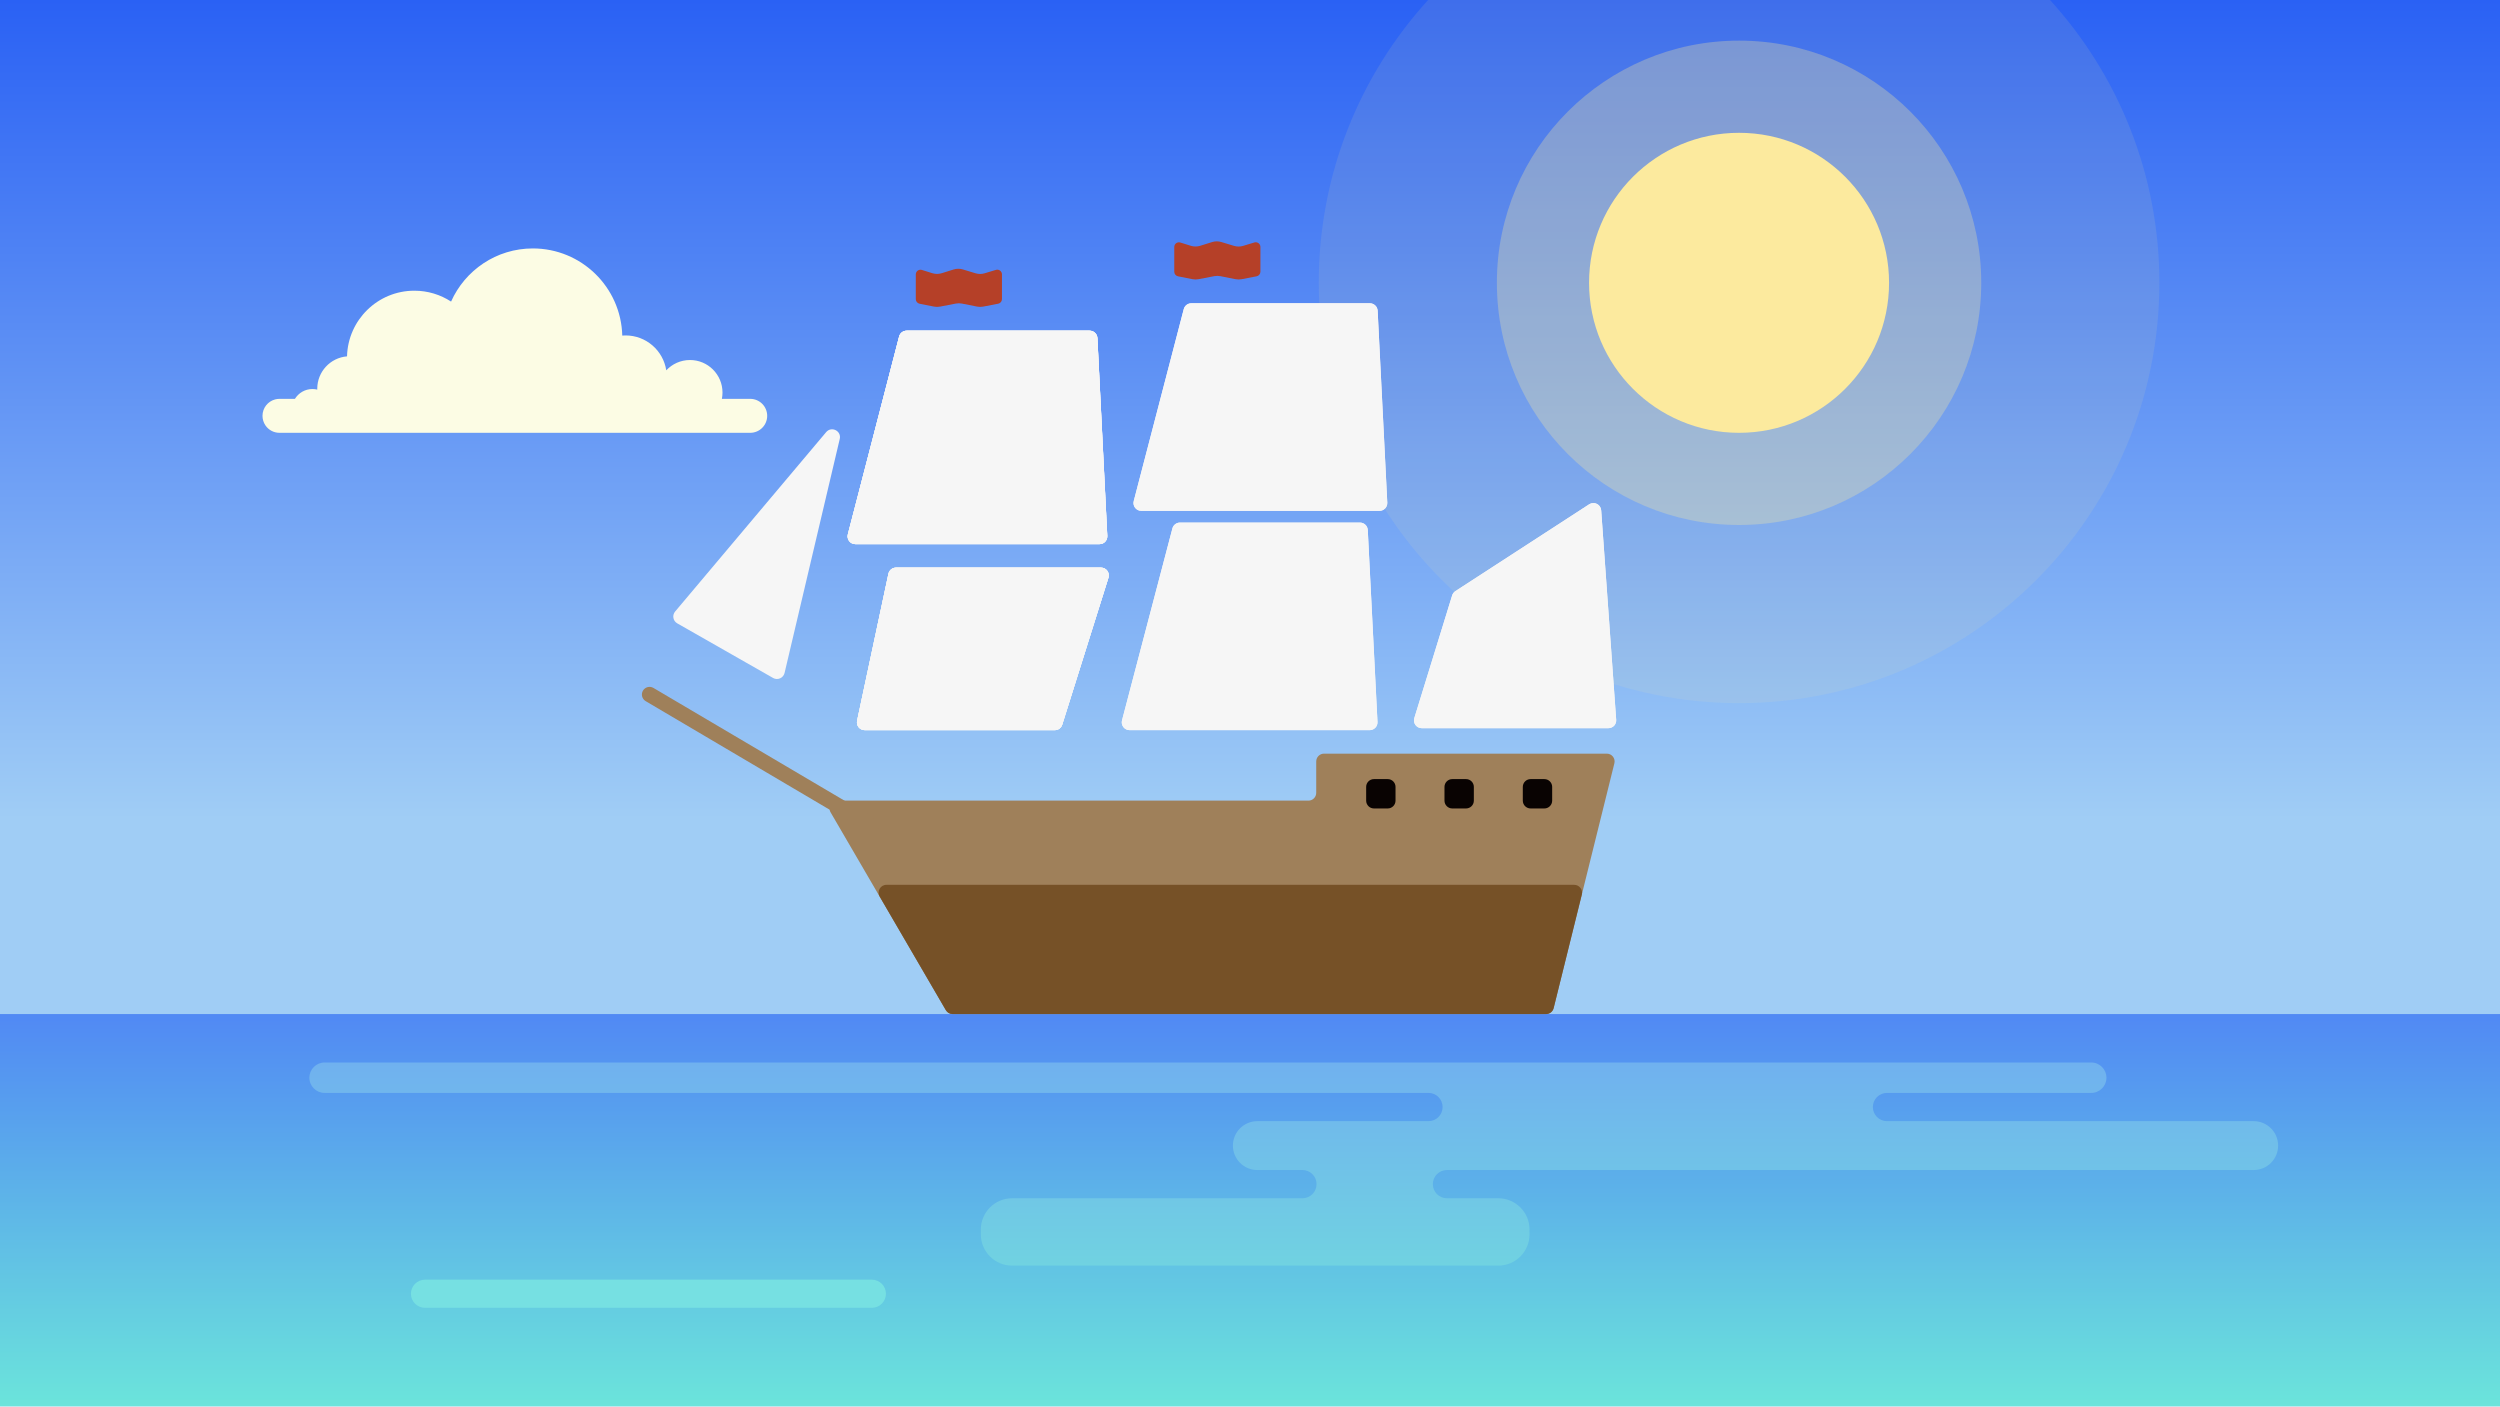
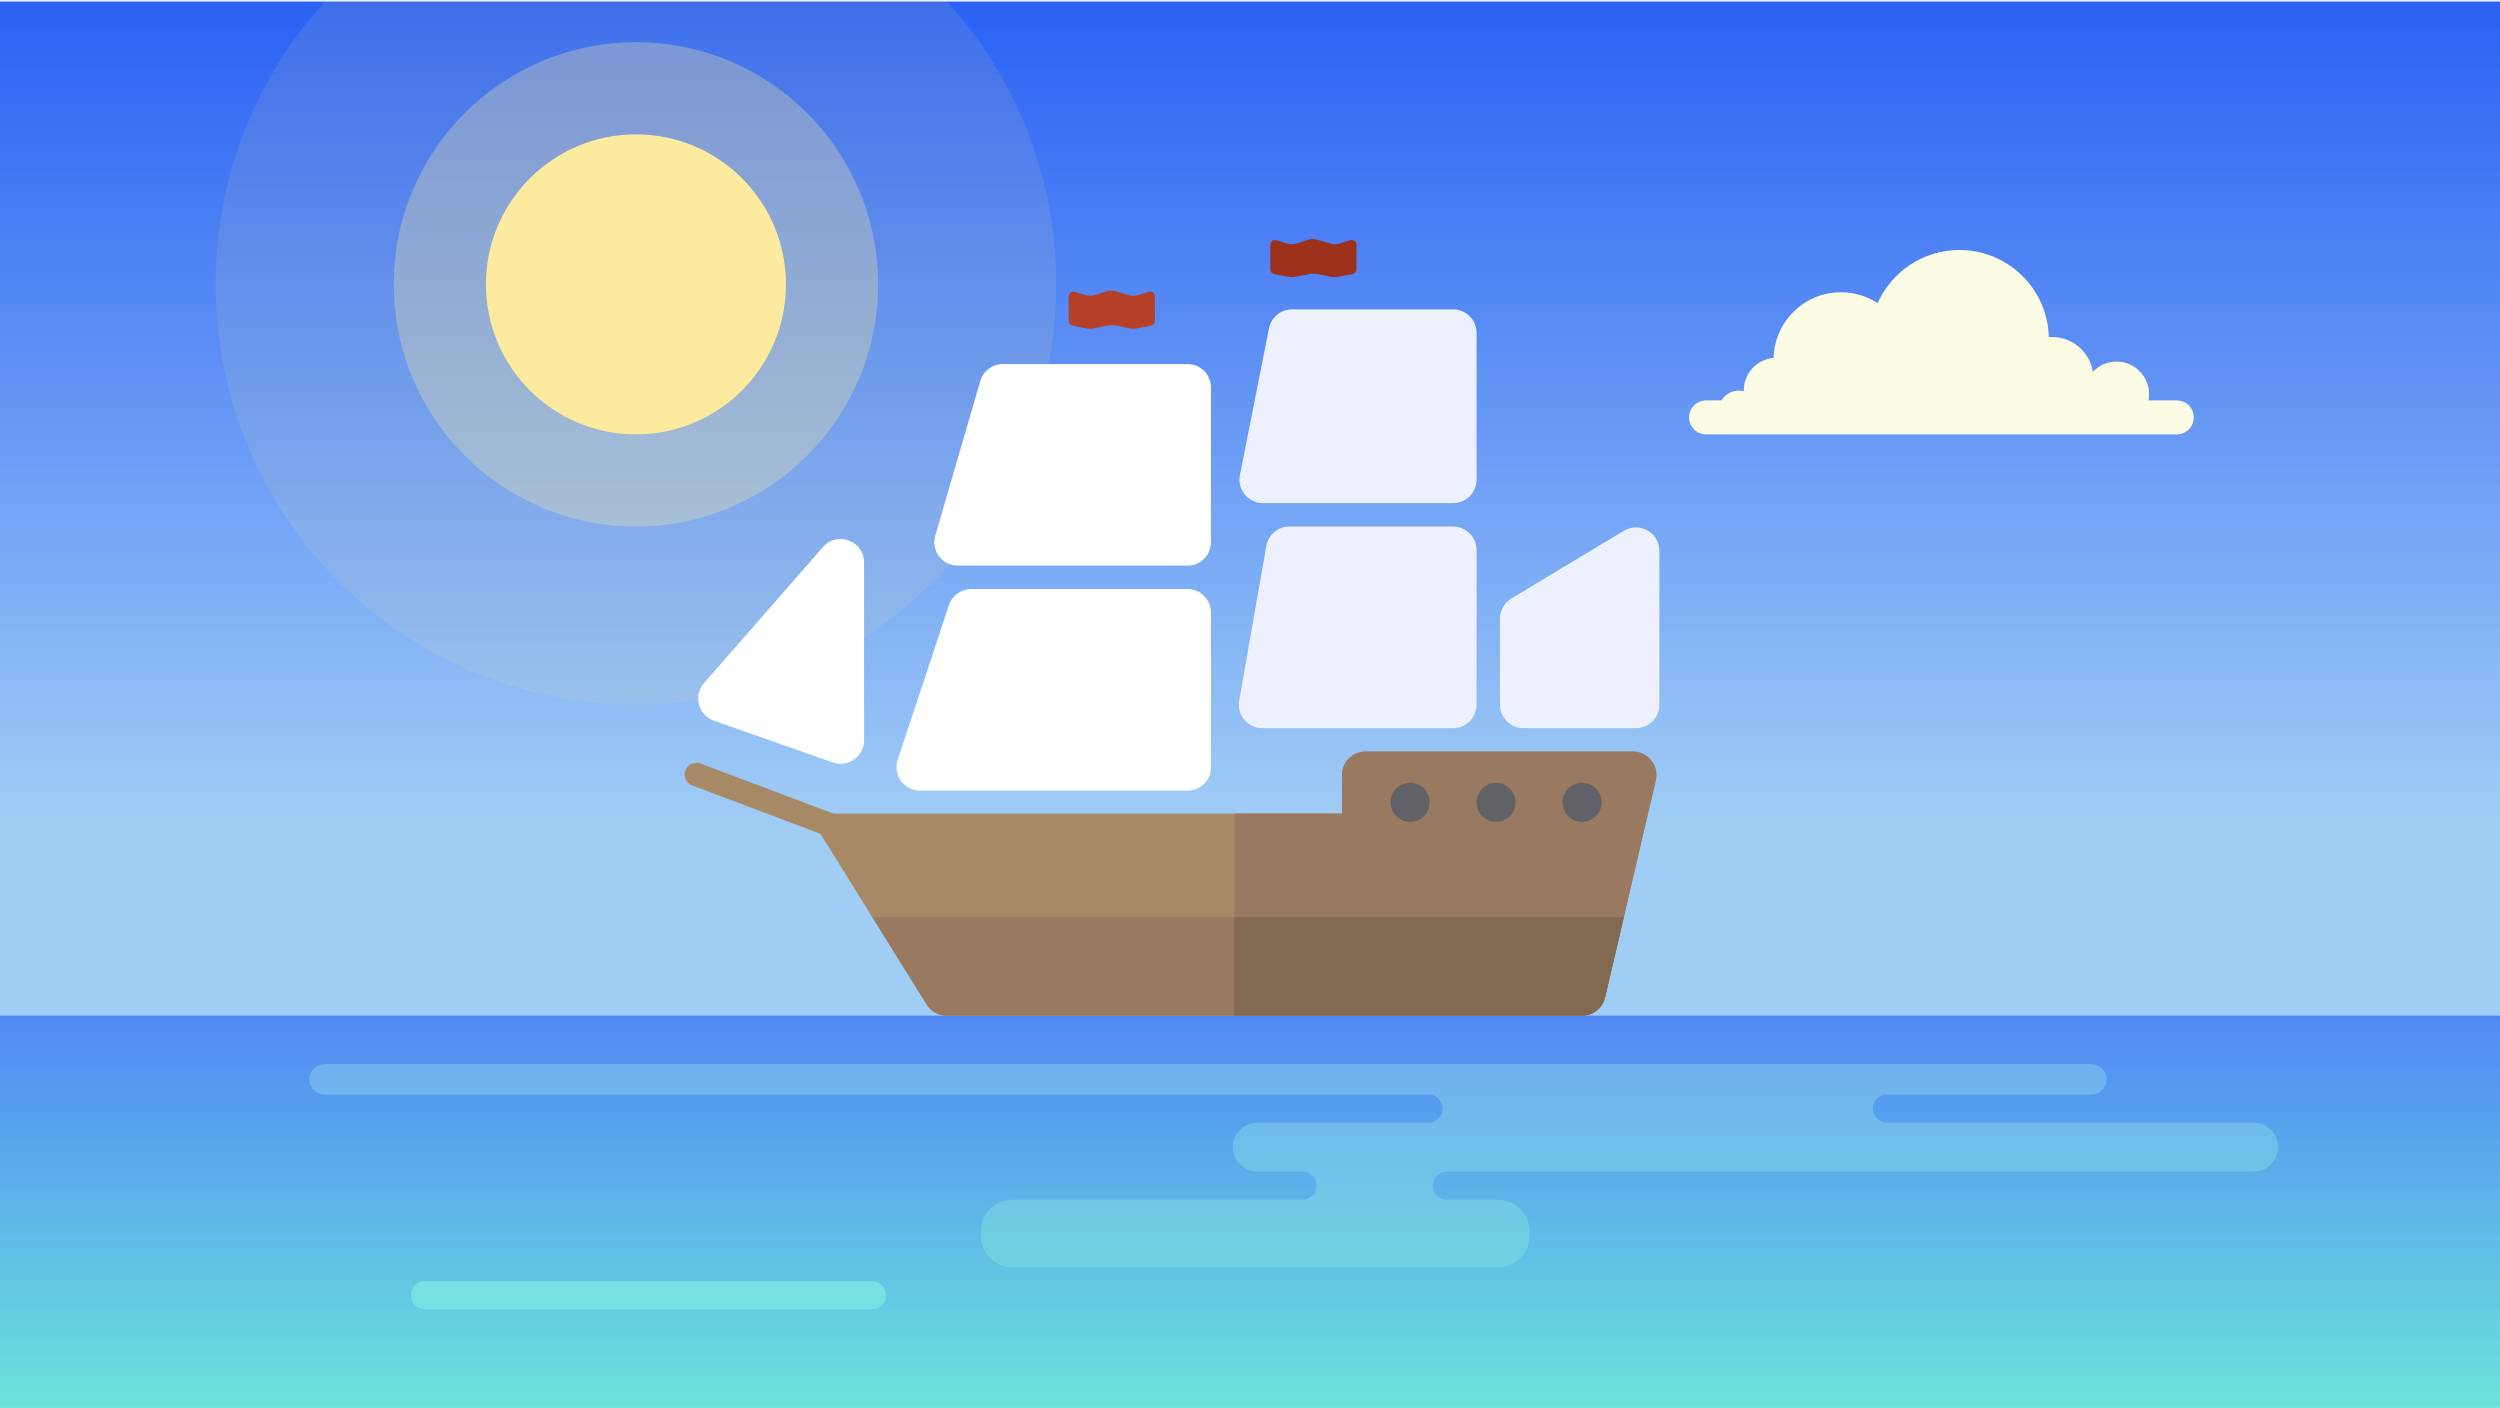
- <svg xmlns="http://www.w3.org/2000/svg" width="1600" height="900" viewBox="0 0 1600 900" fill="none">
-   <rect width="1600" height="900" fill="url(#paint0_linear_12_191)" />
-   <path d="M0 649H1600V900H0V649Z" fill="url(#paint1_linear_12_191)" />
-   <circle cx="1113" cy="181" r="96" fill="#FCEA9E" />
-   <circle opacity="0.3" cx="1113" cy="181" r="155" fill="#FCEA9E" />
-   <path opacity="0.1" d="M1382 181C1382 329.565 1261.56 450 1113 450C964.435 450 844 329.565 844 181C844 111.297 870.511 47.786 914 7.55787e-05C914 7.55787e-05 1036.64 0 1115.5 0C1194.36 0 1312 7.55787e-05 1312 7.55787e-05C1355.49 47.786 1382 111.297 1382 181Z" fill="#FCEA9E" />
-   <path d="M178.862 277H480.142C486.138 277 491 272.135 491 266.133C491 260.132 486.138 255.267 480.142 255.267H462.005C462.254 253.957 462.397 252.605 462.397 251.22C462.397 239.728 453.083 230.412 441.601 230.412C435.605 230.412 430.208 232.952 426.407 237.012C424.471 224.365 413.551 214.678 400.365 214.678C399.66 214.678 398.955 214.715 398.25 214.771C397.456 183.834 372.137 159 341.02 159C317.68 159 297.604 172.975 288.691 193.015C281.931 188.614 273.868 186.047 265.202 186.047C241.759 186.047 222.698 204.761 222.1 228.07C211.431 228.956 203.045 237.895 203.045 248.799C203.045 248.92 203.049 249.039 203.053 249.159C203.056 249.224 203.058 249.29 203.059 249.355C202.066 249.116 201.036 248.976 199.971 248.976C195.222 248.976 191.074 251.497 188.755 255.267H178.862C177.906 255.267 176.978 255.391 176.095 255.623C171.436 256.847 168 261.089 168 266.133C168 268.406 168.697 270.516 169.89 272.26C171.846 275.121 175.135 277 178.862 277Z" fill="#FCFCE4" />
-   <path d="M1338.4 680H207.733C202.357 680 198 684.357 198 689.733C198 695.108 202.357 699.465 207.733 699.465H914.227C919.219 699.465 923.265 703.511 923.265 708.503C923.265 713.494 919.219 717.54 914.227 717.54H804.701C796.063 717.54 789.06 724.543 789.06 733.182C789.06 741.82 796.063 748.824 804.701 748.824H833.565C838.556 748.824 842.603 752.87 842.603 757.861C842.603 762.852 838.556 766.898 833.565 766.898H647.735C636.689 766.898 627.735 775.853 627.735 786.898V790C627.735 801.046 636.689 810 647.735 810H958.894C969.94 810 978.894 801.046 978.894 790V786.898C978.894 775.853 969.94 766.898 958.894 766.898H926.044C921.053 766.898 917.007 762.852 917.007 757.861C917.007 752.87 921.053 748.824 926.044 748.824H1442.36C1451 748.824 1458 741.82 1458 733.182C1458 724.543 1451 717.54 1442.36 717.54H1207.67C1202.68 717.54 1198.63 713.494 1198.63 708.503C1198.63 703.511 1202.68 699.465 1207.67 699.465H1338.4C1343.78 699.465 1348.13 695.108 1348.13 689.733C1348.13 684.357 1343.78 680 1338.4 680Z" fill="url(#paint2_linear_12_191)" />
-   <path d="M263 828C263 823.029 267.029 819 272 819H558C562.971 819 567 823.029 567 828C567 832.971 562.971 837 558 837H272C267.029 837 263 832.971 263 828Z" fill="#76E0E2" />
-   <path d="M1033.2 488.533C1033.99 485.38 1031.6 482.329 1028.35 482.329H847.383C844.622 482.329 842.383 484.568 842.383 487.329V507.405C842.383 510.166 840.145 512.405 837.383 512.405H535.912C532.054 512.405 529.65 516.589 531.592 519.922L605.342 646.517C606.238 648.054 607.883 649 609.662 649H989.479C991.776 649 993.778 647.434 994.332 645.204L1033.2 488.533Z" fill="#9F805A" />
-   <path d="M929.39 381.048C929.735 379.928 930.463 378.966 931.446 378.328L1017.05 322.775C1020.24 320.703 1024.48 322.816 1024.76 326.612L1034.36 460.681C1034.57 463.575 1032.28 466.038 1029.37 466.038H909.938C906.572 466.038 904.168 462.78 905.16 459.564L929.39 381.048Z" fill="#F6F6F6" />
-   <path d="M929.39 381.048C929.735 379.928 930.463 378.966 931.446 378.328L1017.05 322.775C1020.24 320.703 1024.48 322.816 1024.76 326.612L1034.36 460.681C1034.57 463.575 1032.28 466.038 1029.37 466.038H909.938C906.572 466.038 904.168 462.78 905.16 459.564L929.39 381.048Z" fill="#F6F6F6" />
-   <path d="M757.61 197.84C758.184 195.638 760.173 194.101 762.449 194.101H876.697C879.361 194.101 881.557 196.19 881.691 198.85L887.86 321.686C888.004 324.542 885.727 326.937 882.867 326.937H730.43C727.156 326.937 724.766 323.843 725.592 320.676L757.61 197.84Z" fill="#F6F6F6" />
-   <path d="M757.61 197.84C758.184 195.638 760.173 194.101 762.449 194.101H876.697C879.361 194.101 881.557 196.19 881.691 198.85L887.86 321.686C888.004 324.542 885.727 326.937 882.867 326.937H730.43C727.156 326.937 724.766 323.843 725.592 320.676L757.61 197.84Z" fill="#F6F6F6" />
-   <path d="M806.668 158.045C806.668 156.032 804.724 154.59 802.797 155.175L795.592 157.361C793.699 157.935 791.679 157.935 789.786 157.361L781.655 154.894C779.736 154.311 777.687 154.319 775.772 154.917L768.099 157.312C766.159 157.917 764.08 157.917 762.14 157.312L755.422 155.215C753.491 154.612 751.529 156.056 751.529 158.079V173.901C751.529 175.333 752.54 176.565 753.944 176.844L763.198 178.682C764.467 178.934 765.772 178.937 767.042 178.692L777.175 176.735C778.445 176.49 779.751 176.494 781.019 176.746L790.768 178.682C792.037 178.934 793.342 178.937 794.612 178.692L804.237 176.834C805.648 176.561 806.668 175.326 806.668 173.888V158.045Z" fill="#B54028" />
-   <path d="M641.25 175.59C641.25 173.576 639.306 172.134 637.379 172.719L630.175 174.905C628.282 175.479 626.261 175.479 624.368 174.905L616.237 172.438C614.319 171.856 612.269 171.864 610.355 172.461L602.681 174.856C600.741 175.461 598.663 175.461 596.723 174.856L590.005 172.76C588.073 172.157 586.111 173.6 586.111 175.623V191.446C586.111 192.877 587.123 194.109 588.527 194.388L597.781 196.226C599.05 196.478 600.355 196.482 601.625 196.236L611.758 194.28C613.028 194.035 614.333 194.038 615.602 194.29L625.351 196.226C626.619 196.478 627.925 196.482 629.194 196.236L638.819 194.378C640.231 194.105 641.25 192.87 641.25 191.432V175.59Z" fill="#B54028" />
-   <path d="M750.35 338.186C750.927 335.988 752.914 334.456 755.186 334.456H870.382C873.045 334.456 875.241 336.543 875.375 339.203L881.592 462.038C881.736 464.895 879.459 467.291 876.598 467.291H722.923C719.645 467.291 717.254 464.191 718.087 461.021L750.35 338.186Z" fill="#F6F6F6" />
-   <path d="M750.35 338.186C750.927 335.988 752.914 334.456 755.186 334.456H870.382C873.045 334.456 875.241 336.543 875.375 339.203L881.592 462.038C881.736 464.895 879.459 467.291 876.598 467.291H722.923C719.645 467.291 717.254 464.191 718.087 461.021L750.35 338.186Z" fill="#F6F6F6" />
-   <path d="M575.444 215.391C576.016 213.185 578.006 211.646 580.284 211.646H697.34C700.005 211.646 702.201 213.735 702.334 216.396L708.659 342.991C708.802 345.847 706.524 348.241 703.665 348.241H547.459C544.188 348.241 541.798 345.152 542.619 341.986L575.444 215.391Z" fill="#F6F6F6" />
-   <path d="M575.444 215.391C576.016 213.185 578.006 211.646 580.284 211.646H697.34C700.005 211.646 702.201 213.735 702.334 216.396L708.659 342.991C708.802 345.847 706.524 348.241 703.665 348.241H547.459C544.188 348.241 541.798 345.152 542.619 341.986L575.444 215.391Z" fill="#F6F6F6" />
-   <path d="M575.444 215.391C576.016 213.185 578.006 211.646 580.284 211.646H697.34C700.005 211.646 702.201 213.735 702.334 216.396L708.659 342.991C708.802 345.847 706.524 348.241 703.665 348.241H547.459C544.188 348.241 541.798 345.152 542.619 341.986L575.444 215.391Z" fill="#F6F6F6" />
-   <path d="M575.444 215.391C576.016 213.185 578.006 211.646 580.284 211.646H697.34C700.005 211.646 702.201 213.735 702.334 216.396L708.659 342.991C708.802 345.847 706.524 348.241 703.665 348.241H547.459C544.188 348.241 541.798 345.152 542.619 341.986L575.444 215.391Z" fill="#F6F6F6" />
-   <path d="M568.604 367.235C569.096 364.928 571.135 363.278 573.494 363.278H704.614C707.991 363.278 710.397 366.557 709.383 369.779L679.807 463.792C679.152 465.874 677.221 467.291 675.038 467.291H553.443C550.261 467.291 547.889 464.359 548.553 461.248L568.604 367.235Z" fill="#F6F6F6" />
-   <path d="M568.604 367.235C569.096 364.928 571.135 363.278 573.494 363.278H704.614C707.991 363.278 710.397 366.557 709.383 369.779L679.807 463.792C679.152 465.874 677.221 467.291 675.038 467.291H553.443C550.261 467.291 547.889 464.359 548.553 461.248L568.604 367.235Z" fill="#F6F6F6" />
-   <path d="M568.604 367.235C569.096 364.928 571.135 363.278 573.494 363.278H704.614C707.991 363.278 710.397 366.557 709.383 369.779L679.807 463.792C679.152 465.874 677.221 467.291 675.038 467.291H553.443C550.261 467.291 547.889 464.359 548.553 461.248L568.604 367.235Z" fill="#F6F6F6" />
-   <path d="M568.604 367.235C569.096 364.928 571.135 363.278 573.494 363.278H704.614C707.991 363.278 710.397 366.557 709.383 369.779L679.807 463.792C679.152 465.874 677.221 467.291 675.038 467.291H553.443C550.261 467.291 547.889 464.359 548.553 461.248L568.604 367.235Z" fill="#F6F6F6" />
-   <path d="M528.747 276.557C532.137 272.53 538.647 275.802 537.439 280.925L502.12 430.708C501.354 433.958 497.678 435.558 494.777 433.905L433.427 398.938C430.714 397.391 430.067 393.763 432.079 391.374L528.747 276.557Z" fill="#F6F6F6" />
-   <path d="M413.224 448.728C410.891 447.351 410.116 444.344 411.493 442.011C412.869 439.678 415.876 438.903 418.209 440.279L560.583 524.293C562.916 525.67 563.691 528.677 562.315 531.01C560.938 533.343 557.931 534.118 555.598 532.741L413.224 448.728Z" fill="#9F805A" />
-   <path d="M1012.37 572.495C1013.15 569.341 1010.76 566.291 1007.51 566.291H567.309C563.451 566.291 561.047 570.475 562.989 573.808L605.342 646.517C606.237 648.054 607.883 649 609.662 649H989.478C991.776 649 993.778 647.434 994.331 645.204L1012.37 572.495Z" fill="#765127" />
-   <rect width="18.797" height="18.797" rx="5" transform="matrix(-1 0 0 1 993.39 498.62)" fill="#090302" />
-   <rect width="18.797" height="18.797" rx="5" transform="matrix(-1 0 0 1 943.263 498.62)" fill="#090302" />
-   <rect width="18.797" height="18.797" rx="5" transform="matrix(-1 0 0 1 893.137 498.62)" fill="#090302" />
+ <svg xmlns="http://www.w3.org/2000/svg" width="1600" height="901" viewBox="0 0 1600 901" fill="none">
+   <rect y="1" width="1600" height="900" fill="url(#paint0_linear_1370_10167)" />
+   <path d="M0 650H1600V901H0V650Z" fill="url(#paint1_linear_1370_10167)" />
+   <circle cx="407" cy="182" r="96" fill="#FCEA9E" />
+   <circle opacity="0.3" cx="407" cy="182" r="155" fill="#FCEA9E" />
+   <path opacity="0.1" d="M676 182C676 330.565 555.565 451 407 451C258.435 451 138 330.565 138 182C138 112.297 164.511 48.786 208 1C208 1 330.638 1 409.5 1C488.362 1 606 1 606 1C649.489 48.786 676 112.297 676 182Z" fill="#FCEA9E" />
+   <path d="M1091.86 278H1393.14C1399.14 278 1404 273.135 1404 267.133C1404 261.132 1399.14 256.267 1393.14 256.267H1375C1375.25 254.957 1375.4 253.605 1375.4 252.22C1375.4 240.728 1366.08 231.412 1354.6 231.412C1348.61 231.412 1343.21 233.952 1339.41 238.012C1337.47 225.365 1326.55 215.678 1313.36 215.678C1312.66 215.678 1311.96 215.715 1311.25 215.771C1310.46 184.834 1285.14 160 1254.02 160C1230.68 160 1210.6 173.975 1201.69 194.015C1194.93 189.614 1186.87 187.047 1178.2 187.047C1154.76 187.047 1135.7 205.761 1135.1 229.07C1124.43 229.956 1116.05 238.895 1116.05 249.799C1116.05 249.92 1116.05 250.039 1116.05 250.159C1116.06 250.224 1116.06 250.29 1116.06 250.355C1115.07 250.116 1114.04 249.976 1112.97 249.976C1108.22 249.976 1104.07 252.497 1101.76 256.267H1091.86C1090.91 256.267 1089.98 256.391 1089.09 256.623C1084.44 257.847 1081 262.089 1081 267.133C1081 269.406 1081.7 271.516 1082.89 273.26C1084.85 276.121 1088.13 278 1091.86 278Z" fill="#FCFCE4" />
+   <path d="M1338.4 681H207.733C202.357 681 198 685.357 198 690.733C198 696.108 202.357 700.465 207.733 700.465H914.227C919.219 700.465 923.265 704.511 923.265 709.503C923.265 714.494 919.219 718.54 914.227 718.54H804.701C796.063 718.54 789.06 725.543 789.06 734.182C789.06 742.82 796.063 749.824 804.701 749.824H833.565C838.556 749.824 842.603 753.87 842.603 758.861C842.603 763.852 838.556 767.898 833.565 767.898H647.735C636.689 767.898 627.735 776.853 627.735 787.898V791C627.735 802.046 636.689 811 647.735 811H958.894C969.94 811 978.894 802.046 978.894 791V787.898C978.894 776.853 969.94 767.898 958.894 767.898H926.044C921.053 767.898 917.007 763.852 917.007 758.861C917.007 753.87 921.053 749.824 926.044 749.824H1442.36C1451 749.824 1458 742.82 1458 734.182C1458 725.543 1451 718.54 1442.36 718.54H1207.67C1202.68 718.54 1198.63 714.494 1198.63 709.503C1198.63 704.511 1202.68 700.465 1207.67 700.465H1338.4C1343.78 700.465 1348.13 696.108 1348.13 690.733C1348.13 685.357 1343.78 681 1338.4 681Z" fill="url(#paint2_linear_1370_10167)" />
+   <path d="M263 829C263 824.029 267.029 820 272 820H558C562.971 820 567 824.029 567 829C567 833.971 562.971 838 558 838H272C267.029 838 263 833.971 263 829Z" fill="#76E0E2" />
+   <path d="M517 520.704H858.875V496C858.875 487.716 865.591 481 873.875 481H893.062H927.25H1045.09C1054.75 481 1061.9 490.004 1059.7 499.414L1027.21 638.414C1025.62 645.2 1019.57 650 1012.6 650H605.831C600.65 650 595.835 647.326 593.097 642.928L517 520.704Z" fill="#A78966" />
+   <path fill-rule="evenodd" clip-rule="evenodd" d="M790 650V520.704H858.875V496C858.875 487.716 865.591 481 873.875 481H893.062H927.25H1045.09C1054.75 481 1061.9 490.004 1059.7 499.414L1027.21 638.414C1025.62 645.2 1019.57 650 1012.6 650H790Z" fill="#997A60" />
+   <path fill-rule="evenodd" clip-rule="evenodd" d="M1039.22 587L1027.21 638.414C1025.62 645.2 1019.57 650 1012.6 650H605.83C600.649 650 595.835 647.326 593.096 642.928L558.275 587H1039.22Z" fill="#997A60" />
+   <path fill-rule="evenodd" clip-rule="evenodd" d="M790 650V587H1039.22L1027.21 638.414C1025.62 645.2 1019.57 650 1012.6 650H790Z" fill="#816952" />
+   <path d="M960 395.882C960 390.621 962.756 385.744 967.264 383.031L1039.26 339.687C1049.26 333.669 1062 340.869 1062 352.538V451C1062 459.284 1055.28 466 1047 466H975C966.716 466 960 459.284 960 451V395.882Z" fill="#EDF0FD" />
+   <path d="M810.429 349.411C811.687 342.235 817.919 337 825.204 337H930C938.284 337 945 343.716 945 352V451C945 459.284 938.284 466 930 466H807.857C798.537 466 791.474 457.591 793.082 448.411L810.429 349.411Z" fill="#EDF0FD" />
+   <path d="M812.149 210.088C813.54 203.062 819.702 198 826.864 198L930 198C938.284 198 945 204.716 945 213V307C945 315.284 938.284 322 930 322H808.26C798.806 322 791.71 313.361 793.545 304.088L812.149 210.088Z" fill="#EDF0FD" />
+   <path d="M607.298 387.286C609.33 381.146 615.07 377 621.538 377H760C768.284 377 775 383.716 775 392V491C775 499.284 768.284 506 760 506H588.766C578.541 506 571.312 495.993 574.526 486.286L607.298 387.286Z" fill="white" />
+   <path d="M627.4 243.808C629.264 237.404 635.132 233 641.802 233H760C768.284 233 775 239.716 775 248V347C775 355.284 768.284 362 760 362H612.988C602.992 362 595.792 352.406 598.586 342.808L627.4 243.808Z" fill="white" />
+   <path d="M526.705 350.092C535.822 339.658 553 346.106 553 359.962V473.831C553 484.171 542.783 491.41 533.028 487.983L456.898 461.235C446.887 457.718 443.593 445.203 450.575 437.213L526.705 350.092Z" fill="white" />
+   <path d="M438.646 493.017C440.108 489.142 444.435 487.185 448.31 488.647L553.573 528.347L548.279 542.382L443.017 502.682C439.141 501.22 437.185 496.893 438.646 493.017Z" fill="#A78966" />
+   <rect x="890" y="501" width="25" height="25" rx="12.5" fill="#616267" />
+   <rect x="945" y="501" width="25" height="25" rx="12.5" fill="#616267" />
+   <rect x="1000" y="501" width="25" height="25" rx="12.5" fill="#616267" />
+   <path d="M868.139 156.583C868.139 154.569 866.195 153.127 864.268 153.712L857.064 155.898C855.171 156.472 853.15 156.472 851.257 155.898L843.126 153.431C841.207 152.849 839.158 152.857 837.244 153.454L829.57 155.849C827.63 156.454 825.551 156.454 823.611 155.849L816.894 153.752C814.962 153.15 813 154.593 813 156.616V172.439C813 173.87 814.011 175.102 815.416 175.381L824.67 177.219C825.938 177.471 827.244 177.474 828.514 177.229L838.647 175.273C839.917 175.028 841.222 175.031 842.491 175.283L852.239 177.219C853.508 177.471 854.813 177.474 856.083 177.229L865.708 175.371C867.119 175.098 868.139 173.863 868.139 172.425V156.583Z" fill="#9D311B" />
+   <path d="M739.139 189.583C739.139 187.569 737.195 186.127 735.268 186.712L728.064 188.898C726.171 189.472 724.15 189.472 722.257 188.898L714.126 186.431C712.207 185.849 710.158 185.857 708.244 186.454L700.57 188.849C698.63 189.454 696.551 189.454 694.611 188.849L687.894 186.752C685.962 186.15 684 187.593 684 189.616V205.439C684 206.87 685.011 208.102 686.416 208.381L695.67 210.219C696.938 210.471 698.244 210.474 699.514 210.229L709.647 208.273C710.917 208.028 712.222 208.031 713.491 208.283L723.239 210.219C724.508 210.471 725.813 210.474 727.083 210.229L736.708 208.371C738.119 208.098 739.139 206.863 739.139 205.425V189.583Z" fill="#B54028" />
  <defs>
-     <linearGradient id="paint0_linear_12_191" x1="800" y1="0" x2="800" y2="900" gradientUnits="userSpaceOnUse">
+     <linearGradient id="paint0_linear_1370_10167" x1="800" y1="1" x2="800" y2="901" gradientUnits="userSpaceOnUse">
      <stop stop-color="#2A61F4" />
      <stop offset="0.583" stop-color="#A0CDF5" />
    </linearGradient>
-     <linearGradient id="paint1_linear_12_191" x1="800" y1="649" x2="800" y2="900" gradientUnits="userSpaceOnUse">
+     <linearGradient id="paint1_linear_1370_10167" x1="800" y1="650" x2="800" y2="901" gradientUnits="userSpaceOnUse">
      <stop stop-color="#5189F4" />
      <stop offset="1" stop-color="#6BE4DB" />
    </linearGradient>
-     <linearGradient id="paint2_linear_12_191" x1="828" y1="680" x2="828" y2="810" gradientUnits="userSpaceOnUse">
+     <linearGradient id="paint2_linear_1370_10167" x1="828" y1="681" x2="828" y2="811" gradientUnits="userSpaceOnUse">
      <stop stop-color="#70B1EF" />
      <stop offset="1" stop-color="#70D2E1" />
    </linearGradient>
  </defs>
</svg>
